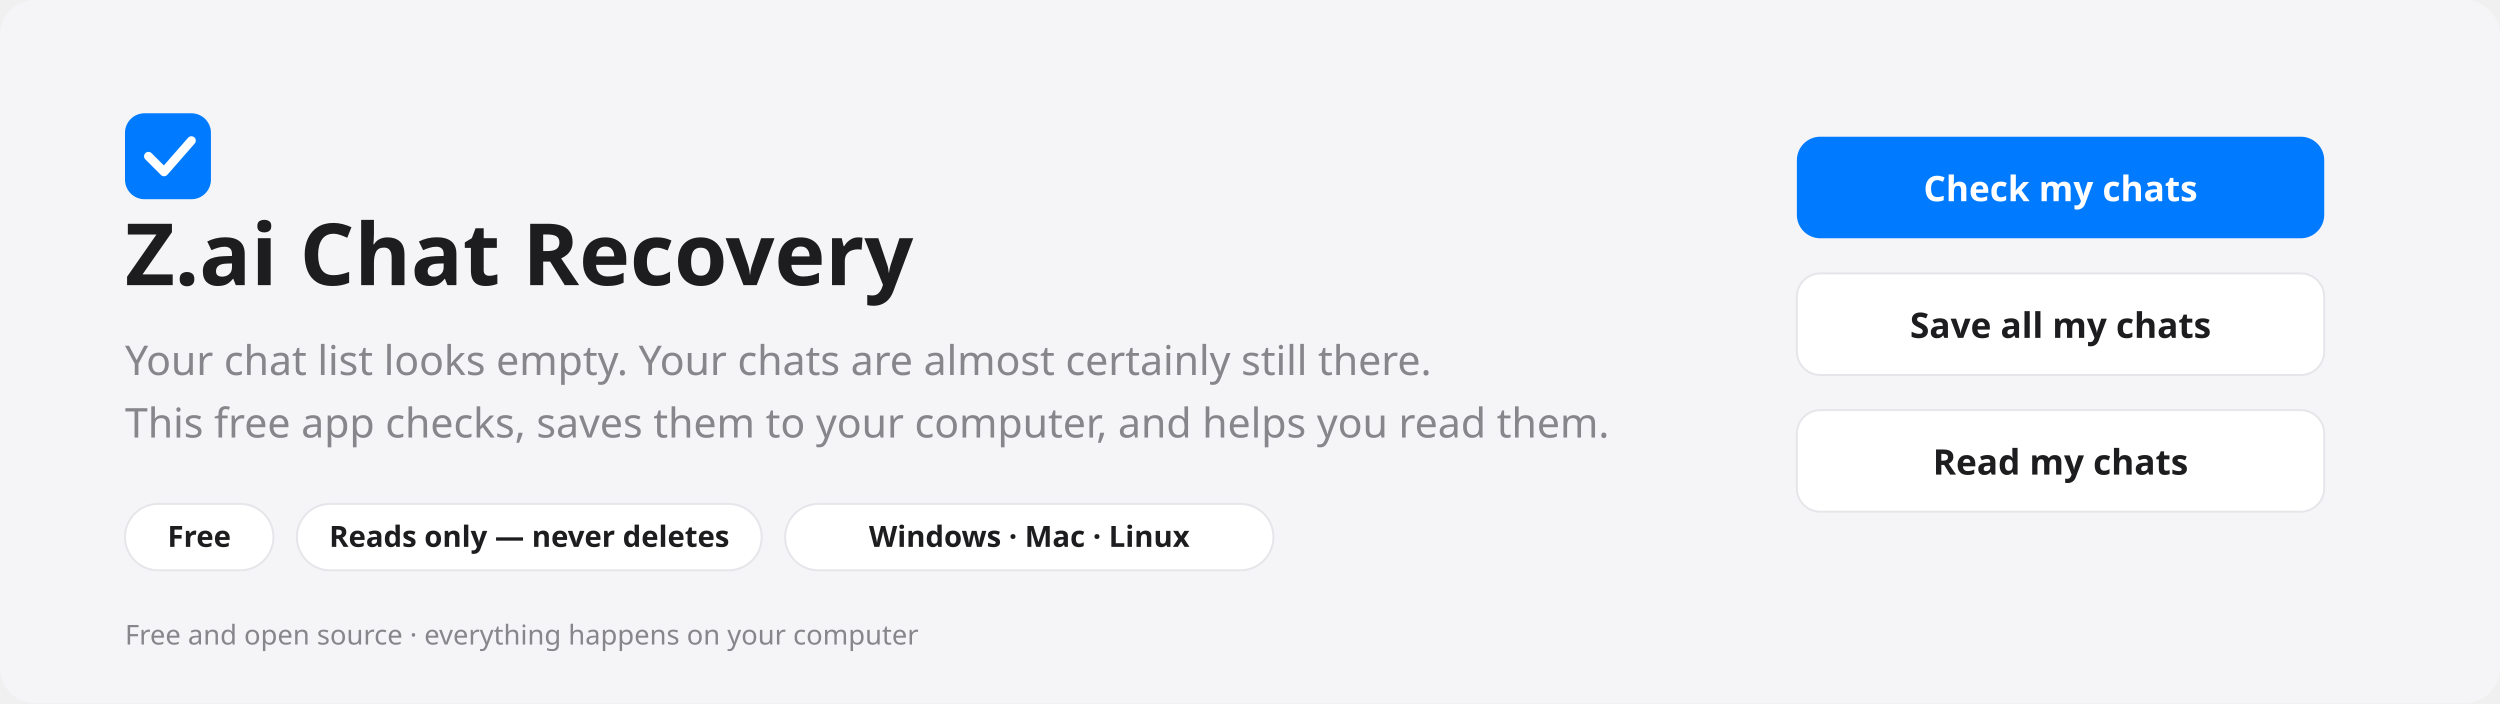
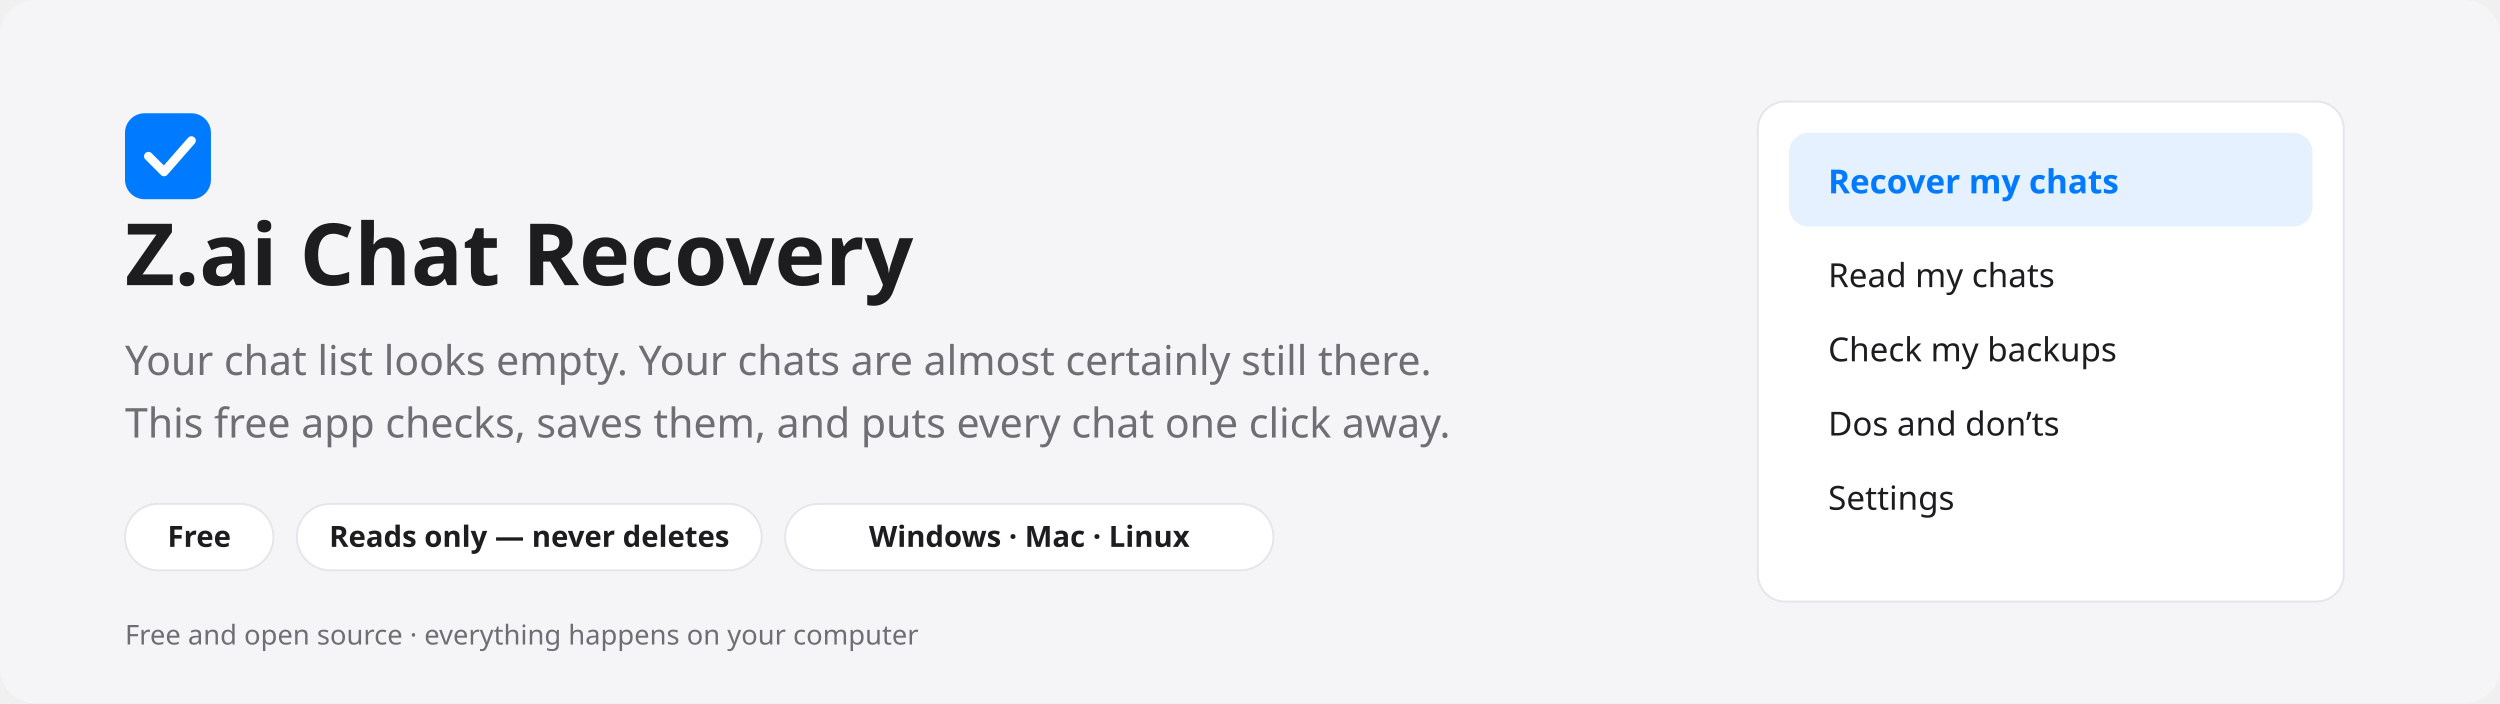
<svg xmlns="http://www.w3.org/2000/svg" width="1280" height="360" viewBox="0 0 1280 360" role="img" aria-label="Z.ai Chat Recovery banner">
  <rect width="1280" height="360" rx="18" fill="#F5F5F7" />
  <g font-family="Segoe UI, system-ui, -apple-system, sans-serif">
    <g>
-       <rect x="920" y="70" width="270" height="52" rx="12" fill="#007AFF" />
-       <text x="1055" y="103" fill="#FFFFFF" font-size="18" font-weight="600" text-anchor="middle">Check my chats</text>
-       <rect x="920" y="140" width="270" height="52" rx="12" fill="#FFFFFF" stroke="#E5E5EA" />
-       <text x="1055" y="173" fill="#1D1D1F" font-size="18" font-weight="600" text-anchor="middle">Save all my chats</text>
-       <rect x="920" y="210" width="270" height="52" rx="12" fill="#FFFFFF" stroke="#E5E5EA" />
-       <text x="1055" y="243" fill="#1D1D1F" font-size="18" font-weight="600" text-anchor="middle">Read my chats</text>
+       <rect x="900" y="52" width="300" height="256" rx="14" fill="#FFFFFF" stroke="#E5E5EA" />
+       <rect x="916" y="68" width="268" height="48" rx="10" fill="#E5F1FF" />
+       <text x="936" y="99" fill="#007AFF" font-size="17" font-weight="700">Recover my chats</text>
+       <text x="936" y="147" fill="#1D1D1F" font-size="17">Read my chats</text>
+       <text x="936" y="185" fill="#1D1D1F" font-size="17">Check my backups</text>
+       <text x="936" y="223" fill="#1D1D1F" font-size="17">Dos and don’ts</text>
+       <text x="936" y="261" fill="#1D1D1F" font-size="17">Settings</text>
    </g>
    <rect x="64" y="58" width="44" height="44" rx="10" fill="#007AFF" />
    <path d="M76 80 l8 8 14 -16" stroke="#FFFFFF" stroke-width="4.5" fill="none" stroke-linecap="round" stroke-linejoin="round" />
    <text x="64" y="146" fill="#1D1D1F" font-size="44" font-weight="700">Z.ai Chat Recovery</text>
-     <text x="64" y="192" fill="#86868B" font-size="21">Your chat list looks empty. Your chats are almost certainly still there.</text>
-     <text x="64" y="224" fill="#86868B" font-size="21">This free app checks, saves them to your computer, and helps you read them.</text>
+     <text x="64" y="192" fill="#6E6E73" font-size="21">Your chat list looks empty. Your chats are almost certainly still there.</text>
+     <text x="64" y="224" fill="#6E6E73" font-size="21">This free app checks, saves them, and puts every chat one click away.</text>
    <g font-size="15" font-weight="600">
      <rect x="64" y="258" width="76" height="34" rx="17" fill="#FFFFFF" stroke="#E5E5EA" />
      <text x="102" y="280" fill="#1D1D1F" text-anchor="middle">Free</text>
      <rect x="152" y="258" width="238" height="34" rx="17" fill="#FFFFFF" stroke="#E5E5EA" />
      <text x="271" y="280" fill="#1D1D1F" text-anchor="middle">Reads only — never deletes</text>
      <rect x="402" y="258" width="250" height="34" rx="17" fill="#FFFFFF" stroke="#E5E5EA" />
      <text x="527" y="280" fill="#1D1D1F" text-anchor="middle">Windows · Mac · Linux</text>
    </g>
-     <text x="64" y="330" fill="#86868B" font-size="14">Free and open source · everything happens on your computer</text>
+     <text x="64" y="330" fill="#6E6E73" font-size="14">Free and open source · everything happens on your computer</text>
  </g>
</svg>
